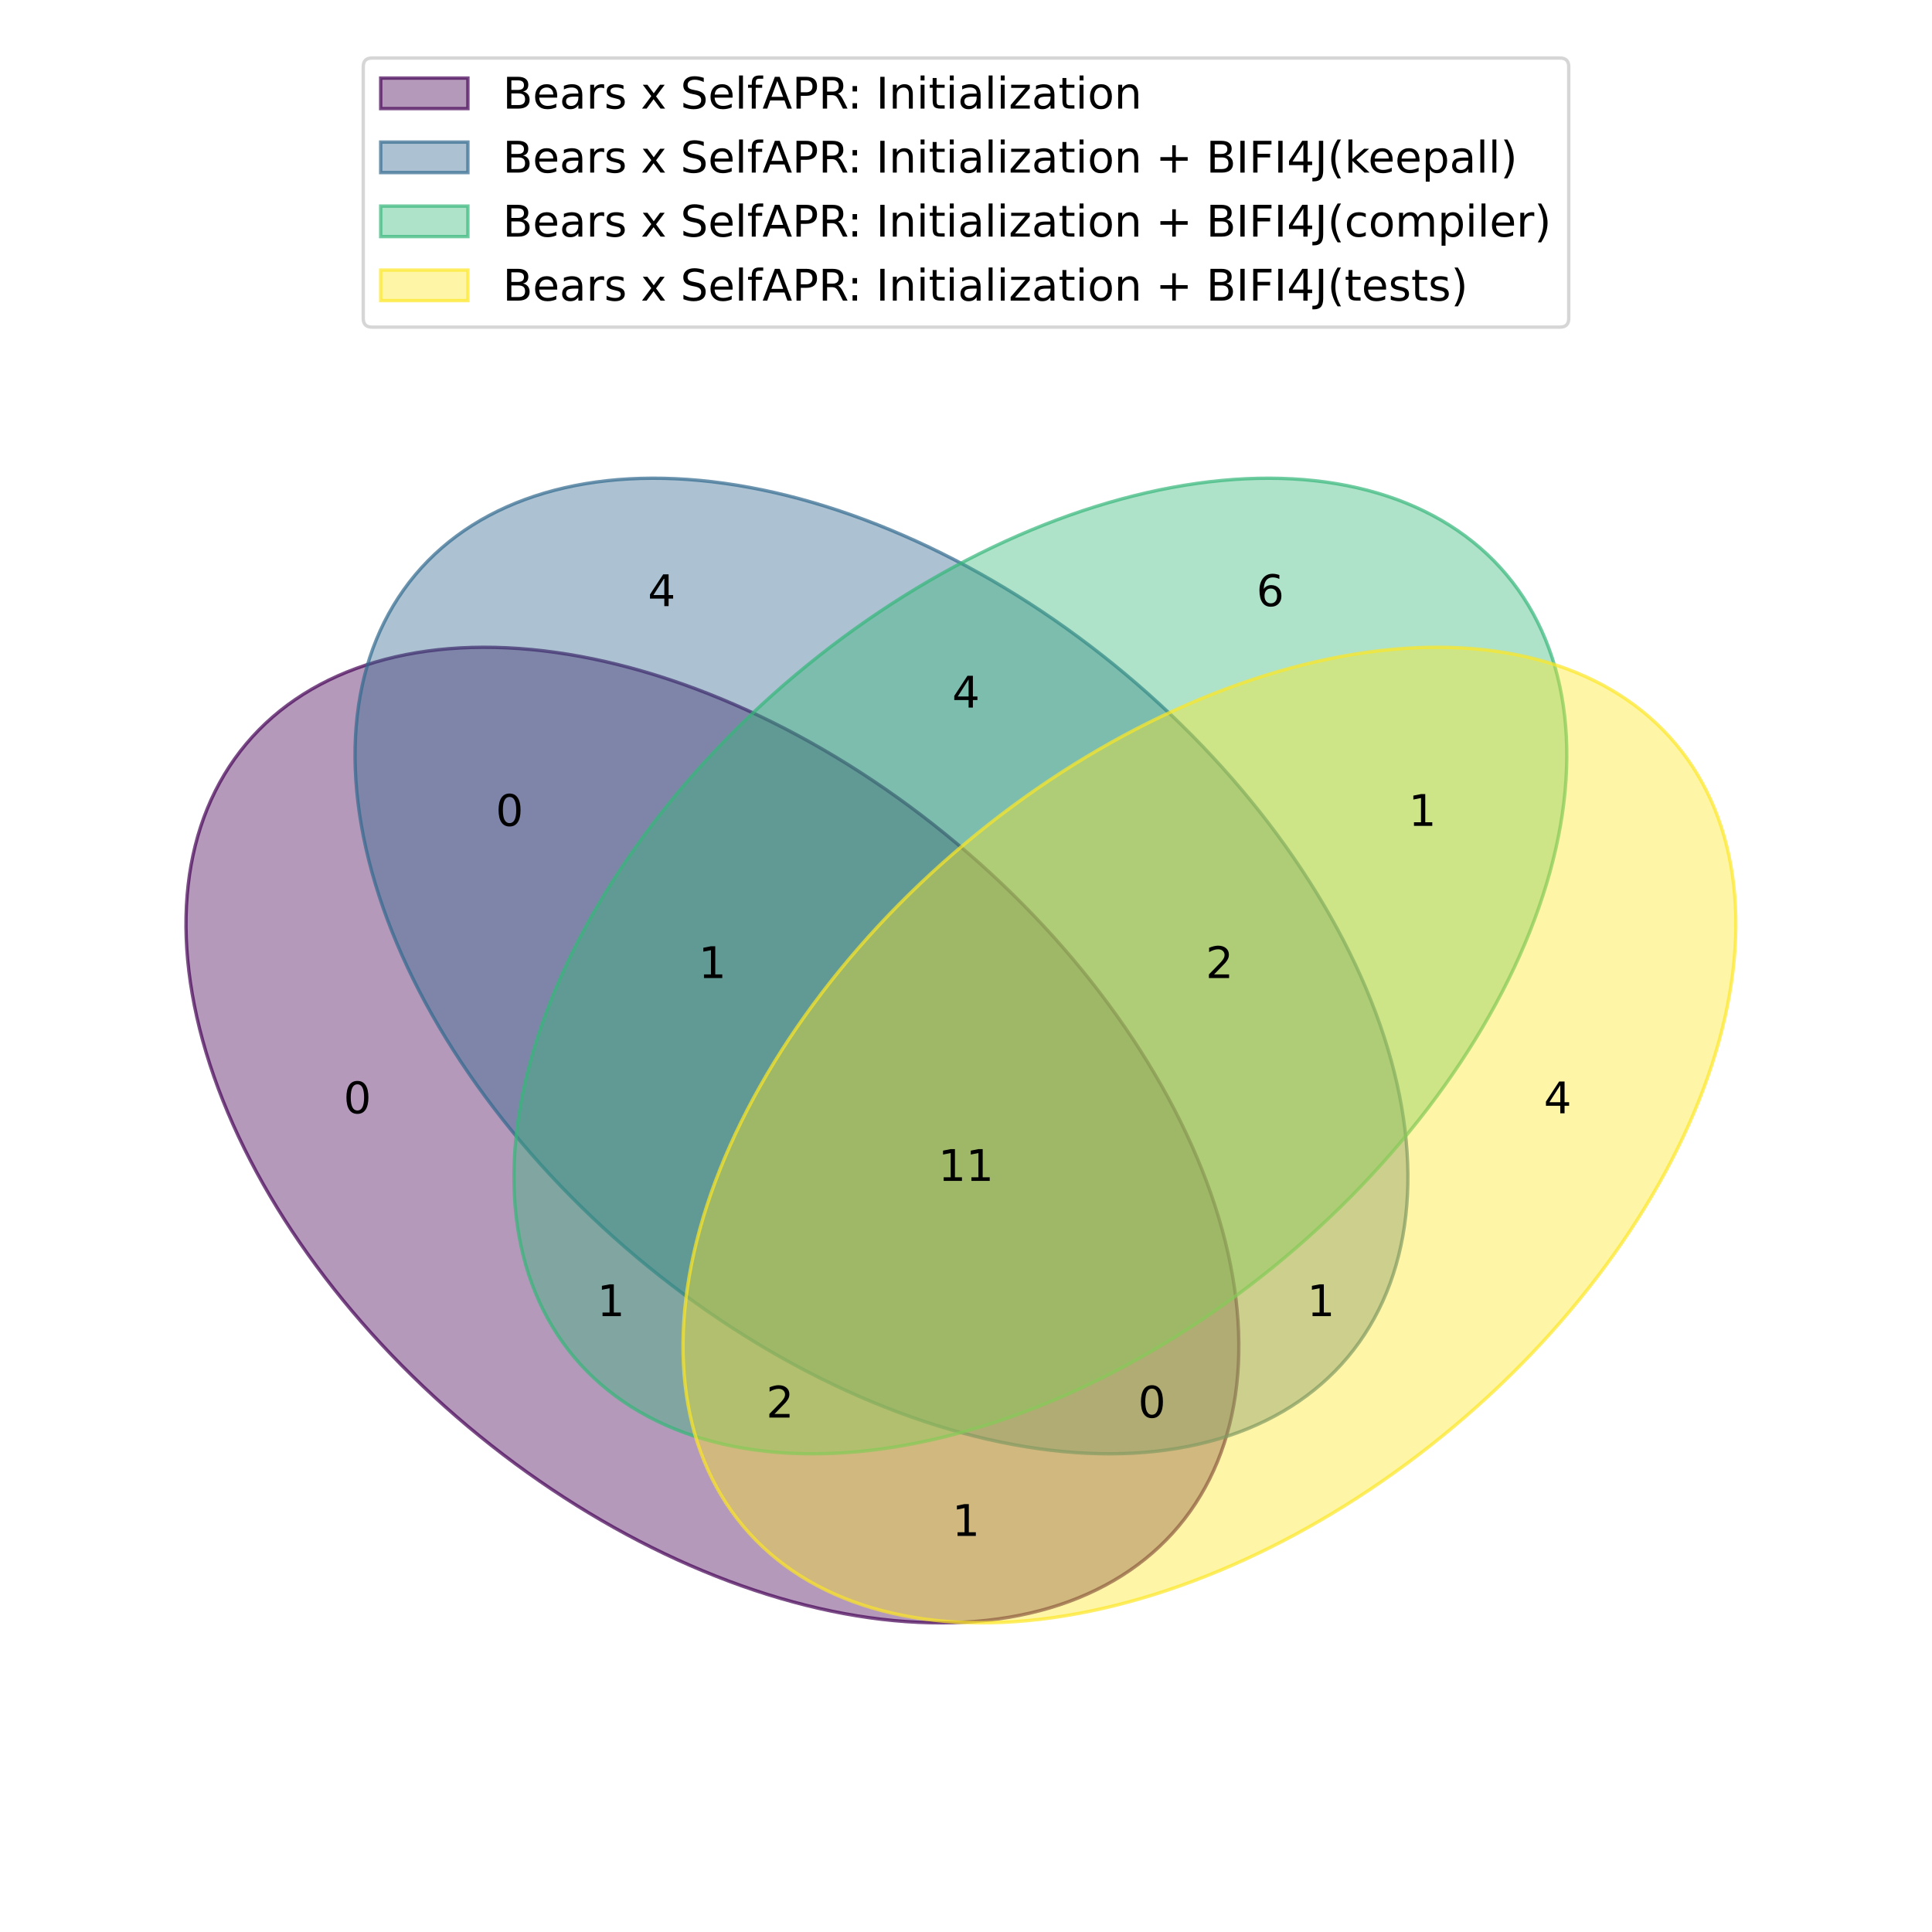
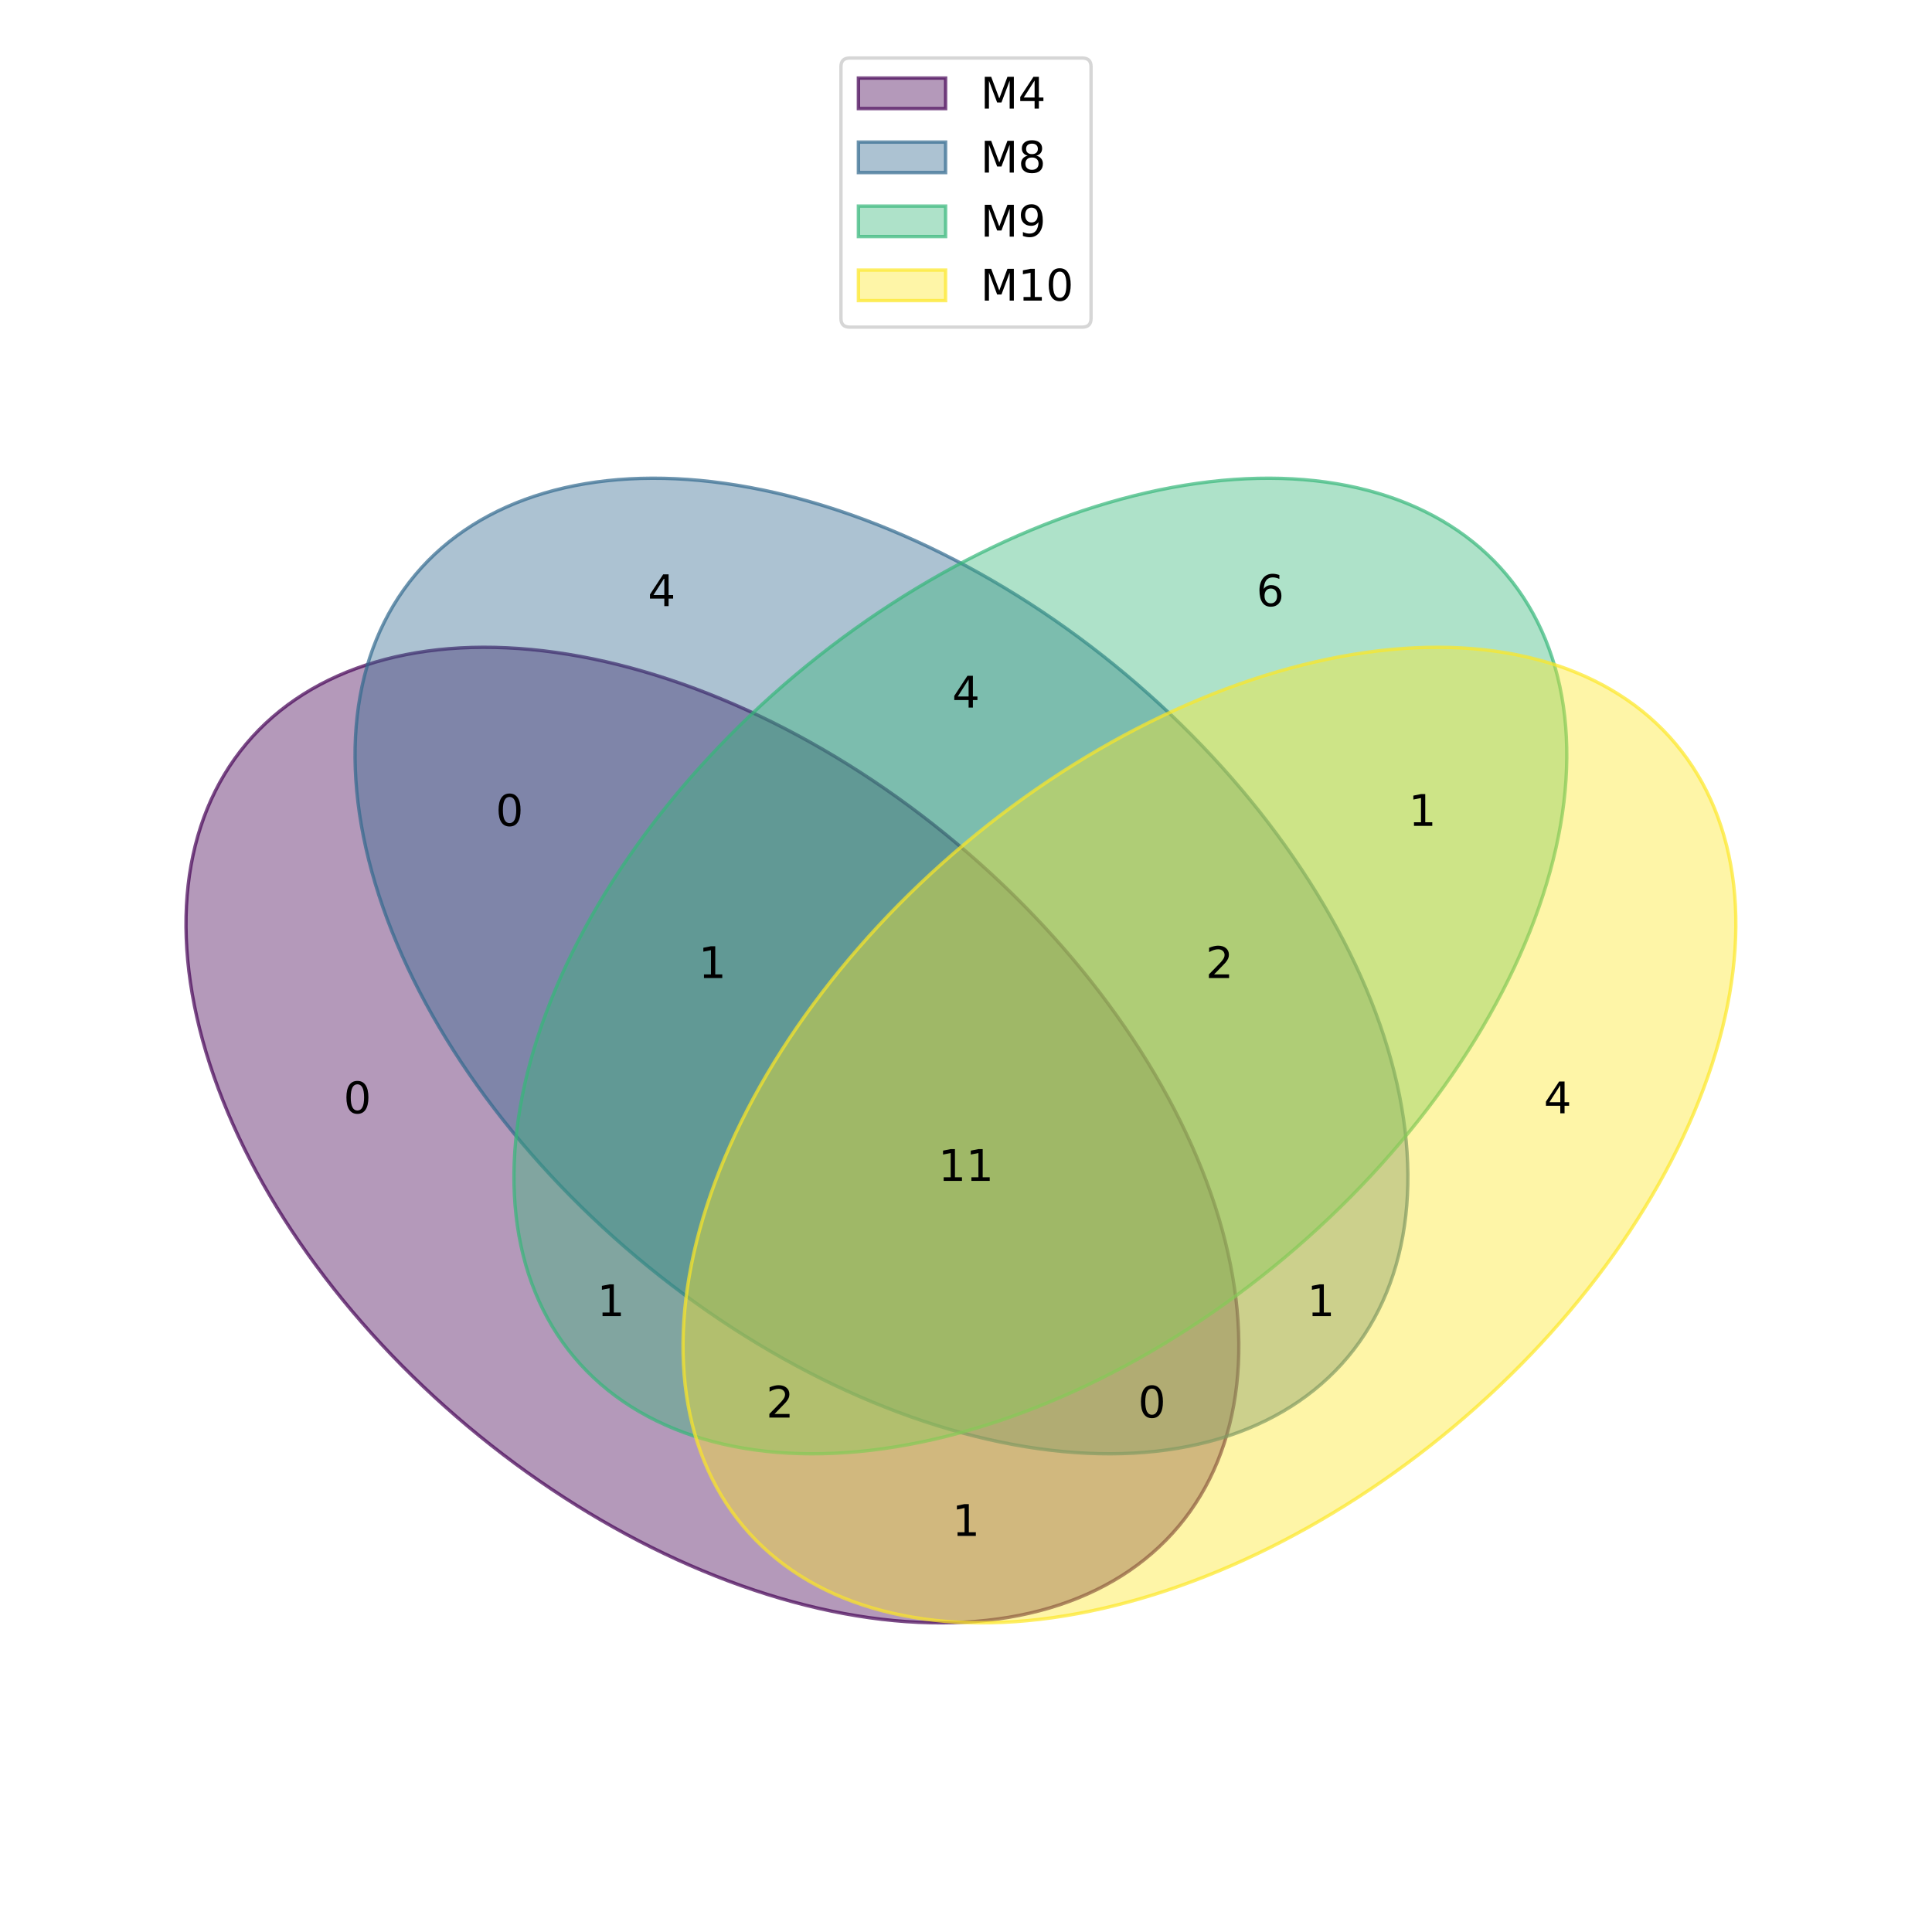
<svg xmlns="http://www.w3.org/2000/svg" xmlns:xlink="http://www.w3.org/1999/xlink" width="576pt" height="576pt" viewBox="0 0 576 576" version="1.1">
  <defs>
    <style type="text/css">*{stroke-linejoin: round; stroke-linecap: butt}</style>
  </defs>
  <g id="figure_1">
    <g id="patch_1">
      <path d="M 0 576  L 576 576  L 576 0  L 0 0  z " style="fill: #ffffff" />
    </g>
    <g id="axes_1">
      <g id="patch_2">
-         <path d="M 285.292 251.531  C 248.431 220.601 205.395 200.086 165.661 194.506  C 125.927 188.926 92.74 198.735 73.409 221.773  C 54.078 244.811 50.181 279.197 62.576 317.358  C 74.971 355.519 102.647 394.339 139.508 425.269  C 176.369 456.199 219.405 476.714 259.139 482.294  C 298.873 487.874 332.06 478.065 351.391 455.027  C 370.722 431.989 374.619 397.603 362.224 359.442  C 349.829 321.281 322.153 282.461 285.292 251.531  z " clip-path="url(#p500d1674e4)" style="fill: #440154; fill-opacity: 0.4; stroke: #440154; stroke-opacity: 0.7; stroke-linejoin: miter" />
+         <path d="M 285.292 251.531  C 248.431 220.601 205.395 200.086 165.661 194.506  C 125.927 188.926 92.74 198.735 73.409 221.773  C 54.078 244.811 50.181 279.197 62.576 317.358  C 74.971 355.519 102.647 394.339 139.508 425.269  C 176.369 456.199 219.405 476.714 259.139 482.294  C 298.873 487.874 332.06 478.065 351.391 455.027  C 370.722 431.989 374.619 397.603 362.224 359.442  C 349.829 321.281 322.153 282.461 285.292 251.531  z " clip-path="url(#p45be33c75b)" style="fill: #440154; fill-opacity: 0.4; stroke: #440154; stroke-opacity: 0.7; stroke-linejoin: miter" />
      </g>
      <g id="patch_3">
-         <path d="M 335.692 201.131  C 298.831 170.201 255.795 149.686 216.061 144.106  C 176.327 138.526 143.14 148.335 123.809 171.373  C 104.478 194.411 100.581 228.797 112.976 266.958  C 125.371 305.119 153.047 343.939 189.908 374.869  C 226.769 405.799 269.805 426.314 309.539 431.894  C 349.273 437.474 382.46 427.665 401.791 404.627  C 421.122 381.589 425.019 347.203 412.624 309.042  C 400.229 270.881 372.553 232.061 335.692 201.131  z " clip-path="url(#p500d1674e4)" style="fill: #31688e; fill-opacity: 0.4; stroke: #31688e; stroke-opacity: 0.7; stroke-linejoin: miter" />
+         <path d="M 335.692 201.131  C 298.831 170.201 255.795 149.686 216.061 144.106  C 176.327 138.526 143.14 148.335 123.809 171.373  C 104.478 194.411 100.581 228.797 112.976 266.958  C 125.371 305.119 153.047 343.939 189.908 374.869  C 226.769 405.799 269.805 426.314 309.539 431.894  C 349.273 437.474 382.46 427.665 401.791 404.627  C 421.122 381.589 425.019 347.203 412.624 309.042  C 400.229 270.881 372.553 232.061 335.692 201.131  z " clip-path="url(#p45be33c75b)" style="fill: #31688e; fill-opacity: 0.4; stroke: #31688e; stroke-opacity: 0.7; stroke-linejoin: miter" />
      </g>
      <g id="patch_4">
-         <path d="M 383.068 374.869  C 419.929 343.939 447.605 305.119 460 266.958  C 472.395 228.797 468.498 194.411 449.167 171.373  C 429.836 148.335 396.649 138.526 356.915 144.106  C 317.181 149.686 274.145 170.201 237.284 201.131  C 200.423 232.061 172.747 270.881 160.352 309.042  C 147.957 347.203 151.854 381.589 171.185 404.627  C 190.516 427.665 223.703 437.474 263.437 431.894  C 303.171 426.314 346.207 405.799 383.068 374.869  z " clip-path="url(#p500d1674e4)" style="fill: #35b779; fill-opacity: 0.4; stroke: #35b779; stroke-opacity: 0.7; stroke-linejoin: miter" />
+         <path d="M 383.068 374.869  C 419.929 343.939 447.605 305.119 460 266.958  C 472.395 228.797 468.498 194.411 449.167 171.373  C 429.836 148.335 396.649 138.526 356.915 144.106  C 317.181 149.686 274.145 170.201 237.284 201.131  C 200.423 232.061 172.747 270.881 160.352 309.042  C 147.957 347.203 151.854 381.589 171.185 404.627  C 190.516 427.665 223.703 437.474 263.437 431.894  C 303.171 426.314 346.207 405.799 383.068 374.869  z " clip-path="url(#p45be33c75b)" style="fill: #35b779; fill-opacity: 0.4; stroke: #35b779; stroke-opacity: 0.7; stroke-linejoin: miter" />
      </g>
      <g id="patch_5">
-         <path d="M 433.468 425.269  C 470.329 394.339 498.005 355.519 510.4 317.358  C 522.795 279.197 518.898 244.811 499.567 221.773  C 480.236 198.735 447.049 188.926 407.315 194.506  C 367.581 200.086 324.545 220.601 287.684 251.531  C 250.823 282.461 223.147 321.281 210.752 359.442  C 198.357 397.603 202.254 431.989 221.585 455.027  C 240.916 478.065 274.103 487.874 313.837 482.294  C 353.571 476.714 396.607 456.199 433.468 425.269  z " clip-path="url(#p500d1674e4)" style="fill: #fde725; fill-opacity: 0.4; stroke: #fde725; stroke-opacity: 0.7; stroke-linejoin: miter" />
+         <path d="M 433.468 425.269  C 470.329 394.339 498.005 355.519 510.4 317.358  C 522.795 279.197 518.898 244.811 499.567 221.773  C 480.236 198.735 447.049 188.926 407.315 194.506  C 367.581 200.086 324.545 220.601 287.684 251.531  C 250.823 282.461 223.147 321.281 210.752 359.442  C 198.357 397.603 202.254 431.989 221.585 455.027  C 240.916 478.065 274.103 487.874 313.837 482.294  C 353.571 476.714 396.607 456.199 433.468 425.269  z " clip-path="url(#p45be33c75b)" style="fill: #fde725; fill-opacity: 0.4; stroke: #fde725; stroke-opacity: 0.7; stroke-linejoin: miter" />
      </g>
      <g id="matplotlib.axis_1" />
      <g id="matplotlib.axis_2" />
      <g id="text_1">
        <g transform="translate(460.2644 331.9072)scale(0.13 -0.13)">
          <defs>
            <path id="DejaVuSans-34" d="M 2419 4116  L 825 1625  L 2419 1625  L 2419 4116  z M 2253 4666  L 3047 4666  L 3047 1625  L 3713 1625  L 3713 1100  L 3047 1100  L 3047 0  L 2419 0  L 2419 1100  L 313 1100  L 313 1709  L 2253 4666  z " transform="scale(0.015625)" />
          </defs>
          <use xlink:href="#DejaVuSans-34" />
        </g>
      </g>
      <g id="text_2">
        <g transform="translate(374.5844 180.7072)scale(0.13 -0.13)">
          <defs>
            <path id="DejaVuSans-36" d="M 2113 2584  Q 1688 2584 1439 2293  Q 1191 2003 1191 1497  Q 1191 994 1439 701  Q 1688 409 2113 409  Q 2538 409 2786 701  Q 3034 994 3034 1497  Q 3034 2003 2786 2293  Q 2538 2584 2113 2584  z M 3366 4563  L 3366 3988  Q 3128 4100 2886 4159  Q 2644 4219 2406 4219  Q 1781 4219 1451 3797  Q 1122 3375 1075 2522  Q 1259 2794 1537 2939  Q 1816 3084 2150 3084  Q 2853 3084 3261 2657  Q 3669 2231 3669 1497  Q 3669 778 3244 343  Q 2819 -91 2113 -91  Q 1303 -91 875 529  Q 447 1150 447 2328  Q 447 3434 972 4092  Q 1497 4750 2381 4750  Q 2619 4750 2861 4703  Q 3103 4656 3366 4563  z " transform="scale(0.015625)" />
          </defs>
          <use xlink:href="#DejaVuSans-36" />
        </g>
      </g>
      <g id="text_3">
        <g transform="translate(419.9444 246.2272)scale(0.13 -0.13)">
          <defs>
            <path id="DejaVuSans-31" d="M 794 531  L 1825 531  L 1825 4091  L 703 3866  L 703 4441  L 1819 4666  L 2450 4666  L 2450 531  L 3481 531  L 3481 0  L 794 0  L 794 531  z " transform="scale(0.015625)" />
          </defs>
          <use xlink:href="#DejaVuSans-31" />
        </g>
      </g>
      <g id="text_4">
        <g transform="translate(193.1444 180.7072)scale(0.13 -0.13)">
          <use xlink:href="#DejaVuSans-34" />
        </g>
      </g>
      <g id="text_5">
        <g transform="translate(389.7044 392.3872)scale(0.13 -0.13)">
          <use xlink:href="#DejaVuSans-31" />
        </g>
      </g>
      <g id="text_6">
        <g transform="translate(283.8644 210.9472)scale(0.13 -0.13)">
          <use xlink:href="#DejaVuSans-34" />
        </g>
      </g>
      <g id="text_7">
        <g transform="translate(359.4644 291.5872)scale(0.13 -0.13)">
          <defs>
            <path id="DejaVuSans-32" d="M 1228 531  L 3431 531  L 3431 0  L 469 0  L 469 531  Q 828 903 1448 1529  Q 2069 2156 2228 2338  Q 2531 2678 2651 2914  Q 2772 3150 2772 3378  Q 2772 3750 2511 3984  Q 2250 4219 1831 4219  Q 1534 4219 1204 4116  Q 875 4013 500 3803  L 500 4441  Q 881 4594 1212 4672  Q 1544 4750 1819 4750  Q 2544 4750 2975 4387  Q 3406 4025 3406 3419  Q 3406 3131 3298 2873  Q 3191 2616 2906 2266  Q 2828 2175 2409 1742  Q 1991 1309 1228 531  z " transform="scale(0.015625)" />
          </defs>
          <use xlink:href="#DejaVuSans-32" />
        </g>
      </g>
      <g id="text_8">
        <g transform="translate(102.4244 331.9072)scale(0.13 -0.13)">
          <defs>
            <path id="DejaVuSans-30" d="M 2034 4250  Q 1547 4250 1301 3770  Q 1056 3291 1056 2328  Q 1056 1369 1301 889  Q 1547 409 2034 409  Q 2525 409 2770 889  Q 3016 1369 3016 2328  Q 3016 3291 2770 3770  Q 2525 4250 2034 4250  z M 2034 4750  Q 2819 4750 3233 4129  Q 3647 3509 3647 2328  Q 3647 1150 3233 529  Q 2819 -91 2034 -91  Q 1250 -91 836 529  Q 422 1150 422 2328  Q 422 3509 836 4129  Q 1250 4750 2034 4750  z " transform="scale(0.015625)" />
          </defs>
          <use xlink:href="#DejaVuSans-30" />
        </g>
      </g>
      <g id="text_9">
        <g transform="translate(283.8644 457.9072)scale(0.13 -0.13)">
          <use xlink:href="#DejaVuSans-31" />
        </g>
      </g>
      <g id="text_10">
        <g transform="translate(178.0244 392.3872)scale(0.13 -0.13)">
          <use xlink:href="#DejaVuSans-31" />
        </g>
      </g>
      <g id="text_11">
        <g transform="translate(228.4244 422.6272)scale(0.13 -0.13)">
          <use xlink:href="#DejaVuSans-32" />
        </g>
      </g>
      <g id="text_12">
        <g transform="translate(147.7844 246.2272)scale(0.13 -0.13)">
          <use xlink:href="#DejaVuSans-30" />
        </g>
      </g>
      <g id="text_13">
        <g transform="translate(339.3044 422.6272)scale(0.13 -0.13)">
          <use xlink:href="#DejaVuSans-30" />
        </g>
      </g>
      <g id="text_14">
        <g transform="translate(208.2644 291.5872)scale(0.13 -0.13)">
          <use xlink:href="#DejaVuSans-31" />
        </g>
      </g>
      <g id="text_15">
        <g transform="translate(279.7287 352.0672)scale(0.13 -0.13)">
          <use xlink:href="#DejaVuSans-31" />
          <use xlink:href="#DejaVuSans-31" x="63.623" />
        </g>
      </g>
      <g id="legend_1">
        <g id="patch_6">
-           <path d="M 110.9 97.526  L 465.1 97.526  Q 467.7 97.526 467.7 94.926  L 467.7 19.9  Q 467.7 17.3 465.1 17.3  L 110.9 17.3  Q 108.3 17.3 108.3 19.9  L 108.3 94.926  Q 108.3 97.526 110.9 97.526  z " style="fill: #ffffff; opacity: 0.8; stroke: #cccccc; stroke-linejoin: miter" />
+           <path d="M 253.32 97.526  L 322.68 97.526  Q 325.28 97.526 325.28 94.926  L 325.28 19.9  Q 325.28 17.3 322.68 17.3  L 253.32 17.3  Q 250.72 17.3 250.72 19.9  L 250.72 94.926  Q 250.72 97.526 253.32 97.526  z " style="fill: #ffffff; opacity: 0.8; stroke: #cccccc; stroke-linejoin: miter" />
        </g>
        <g id="patch_7">
-           <path d="M 113.5 32.378  L 139.5 32.378  L 139.5 23.278  L 113.5 23.278  z " style="fill: #440154; fill-opacity: 0.4; stroke: #440154; stroke-opacity: 0.7; stroke-linejoin: miter" />
+           <path d="M 255.92 32.378  L 281.92 32.378  L 281.92 23.278  L 255.92 23.278  z " style="fill: #440154; fill-opacity: 0.4; stroke: #440154; stroke-opacity: 0.7; stroke-linejoin: miter" />
        </g>
        <g id="text_16">
-           <g transform="translate(149.9004 32.37797)scale(0.13 -0.13)">
+           <g transform="translate(292.3205 32.37797)scale(0.13 -0.13)">
            <defs>
-               <path id="DejaVuSans-42" d="M 1259 2228  L 1259 519  L 2272 519  Q 2781 519 3026 730  Q 3272 941 3272 1375  Q 3272 1813 3026 2020  Q 2781 2228 2272 2228  L 1259 2228  z M 1259 4147  L 1259 2741  L 2194 2741  Q 2656 2741 2882 2914  Q 3109 3088 3109 3444  Q 3109 3797 2882 3972  Q 2656 4147 2194 4147  L 1259 4147  z M 628 4666  L 2241 4666  Q 2963 4666 3353 4366  Q 3744 4066 3744 3513  Q 3744 3084 3544 2831  Q 3344 2578 2956 2516  Q 3422 2416 3680 2098  Q 3938 1781 3938 1306  Q 3938 681 3513 340  Q 3088 0 2303 0  L 628 0  L 628 4666  z " transform="scale(0.015625)" />
-               <path id="DejaVuSans-65" d="M 3597 1894  L 3597 1613  L 953 1613  Q 991 1019 1311 708  Q 1631 397 2203 397  Q 2534 397 2845 478  Q 3156 559 3463 722  L 3463 178  Q 3153 47 2828 -22  Q 2503 -91 2169 -91  Q 1331 -91 842 396  Q 353 884 353 1716  Q 353 2575 817 3079  Q 1281 3584 2069 3584  Q 2775 3584 3186 3129  Q 3597 2675 3597 1894  z M 3022 2063  Q 3016 2534 2758 2815  Q 2500 3097 2075 3097  Q 1594 3097 1305 2825  Q 1016 2553 972 2059  L 3022 2063  z " transform="scale(0.015625)" />
-               <path id="DejaVuSans-61" d="M 2194 1759  Q 1497 1759 1228 1600  Q 959 1441 959 1056  Q 959 750 1161 570  Q 1363 391 1709 391  Q 2188 391 2477 730  Q 2766 1069 2766 1631  L 2766 1759  L 2194 1759  z M 3341 1997  L 3341 0  L 2766 0  L 2766 531  Q 2569 213 2275 61  Q 1981 -91 1556 -91  Q 1019 -91 701 211  Q 384 513 384 1019  Q 384 1609 779 1909  Q 1175 2209 1959 2209  L 2766 2209  L 2766 2266  Q 2766 2663 2505 2880  Q 2244 3097 1772 3097  Q 1472 3097 1187 3025  Q 903 2953 641 2809  L 641 3341  Q 956 3463 1253 3523  Q 1550 3584 1831 3584  Q 2591 3584 2966 3190  Q 3341 2797 3341 1997  z " transform="scale(0.015625)" />
-               <path id="DejaVuSans-72" d="M 2631 2963  Q 2534 3019 2420 3045  Q 2306 3072 2169 3072  Q 1681 3072 1420 2755  Q 1159 2438 1159 1844  L 1159 0  L 581 0  L 581 3500  L 1159 3500  L 1159 2956  Q 1341 3275 1631 3429  Q 1922 3584 2338 3584  Q 2397 3584 2469 3576  Q 2541 3569 2628 3553  L 2631 2963  z " transform="scale(0.015625)" />
-               <path id="DejaVuSans-73" d="M 2834 3397  L 2834 2853  Q 2591 2978 2328 3040  Q 2066 3103 1784 3103  Q 1356 3103 1142 2972  Q 928 2841 928 2578  Q 928 2378 1081 2264  Q 1234 2150 1697 2047  L 1894 2003  Q 2506 1872 2764 1633  Q 3022 1394 3022 966  Q 3022 478 2636 193  Q 2250 -91 1575 -91  Q 1294 -91 989 -36  Q 684 19 347 128  L 347 722  Q 666 556 975 473  Q 1284 391 1588 391  Q 1994 391 2212 530  Q 2431 669 2431 922  Q 2431 1156 2273 1281  Q 2116 1406 1581 1522  L 1381 1569  Q 847 1681 609 1914  Q 372 2147 372 2553  Q 372 3047 722 3315  Q 1072 3584 1716 3584  Q 2034 3584 2315 3537  Q 2597 3491 2834 3397  z " transform="scale(0.015625)" />
-               <path id="DejaVuSans-20" transform="scale(0.015625)" />
-               <path id="DejaVuSans-78" d="M 3513 3500  L 2247 1797  L 3578 0  L 2900 0  L 1881 1375  L 863 0  L 184 0  L 1544 1831  L 300 3500  L 978 3500  L 1906 2253  L 2834 3500  L 3513 3500  z " transform="scale(0.015625)" />
-               <path id="DejaVuSans-53" d="M 3425 4513  L 3425 3897  Q 3066 4069 2747 4153  Q 2428 4238 2131 4238  Q 1616 4238 1336 4038  Q 1056 3838 1056 3469  Q 1056 3159 1242 3001  Q 1428 2844 1947 2747  L 2328 2669  Q 3034 2534 3370 2195  Q 3706 1856 3706 1288  Q 3706 609 3251 259  Q 2797 -91 1919 -91  Q 1588 -91 1214 -16  Q 841 59 441 206  L 441 856  Q 825 641 1194 531  Q 1563 422 1919 422  Q 2459 422 2753 634  Q 3047 847 3047 1241  Q 3047 1584 2836 1778  Q 2625 1972 2144 2069  L 1759 2144  Q 1053 2284 737 2584  Q 422 2884 422 3419  Q 422 4038 858 4394  Q 1294 4750 2059 4750  Q 2388 4750 2728 4690  Q 3069 4631 3425 4513  z " transform="scale(0.015625)" />
-               <path id="DejaVuSans-6c" d="M 603 4863  L 1178 4863  L 1178 0  L 603 0  L 603 4863  z " transform="scale(0.015625)" />
-               <path id="DejaVuSans-66" d="M 2375 4863  L 2375 4384  L 1825 4384  Q 1516 4384 1395 4259  Q 1275 4134 1275 3809  L 1275 3500  L 2222 3500  L 2222 3053  L 1275 3053  L 1275 0  L 697 0  L 697 3053  L 147 3053  L 147 3500  L 697 3500  L 697 3744  Q 697 4328 969 4595  Q 1241 4863 1831 4863  L 2375 4863  z " transform="scale(0.015625)" />
-               <path id="DejaVuSans-41" d="M 2188 4044  L 1331 1722  L 3047 1722  L 2188 4044  z M 1831 4666  L 2547 4666  L 4325 0  L 3669 0  L 3244 1197  L 1141 1197  L 716 0  L 50 0  L 1831 4666  z " transform="scale(0.015625)" />
-               <path id="DejaVuSans-50" d="M 1259 4147  L 1259 2394  L 2053 2394  Q 2494 2394 2734 2622  Q 2975 2850 2975 3272  Q 2975 3691 2734 3919  Q 2494 4147 2053 4147  L 1259 4147  z M 628 4666  L 2053 4666  Q 2838 4666 3239 4311  Q 3641 3956 3641 3272  Q 3641 2581 3239 2228  Q 2838 1875 2053 1875  L 1259 1875  L 1259 0  L 628 0  L 628 4666  z " transform="scale(0.015625)" />
-               <path id="DejaVuSans-52" d="M 2841 2188  Q 3044 2119 3236 1894  Q 3428 1669 3622 1275  L 4263 0  L 3584 0  L 2988 1197  Q 2756 1666 2539 1819  Q 2322 1972 1947 1972  L 1259 1972  L 1259 0  L 628 0  L 628 4666  L 2053 4666  Q 2853 4666 3247 4331  Q 3641 3997 3641 3322  Q 3641 2881 3436 2590  Q 3231 2300 2841 2188  z M 1259 4147  L 1259 2491  L 2053 2491  Q 2509 2491 2742 2702  Q 2975 2913 2975 3322  Q 2975 3731 2742 3939  Q 2509 4147 2053 4147  L 1259 4147  z " transform="scale(0.015625)" />
-               <path id="DejaVuSans-3a" d="M 750 794  L 1409 794  L 1409 0  L 750 0  L 750 794  z M 750 3309  L 1409 3309  L 1409 2516  L 750 2516  L 750 3309  z " transform="scale(0.015625)" />
-               <path id="DejaVuSans-49" d="M 628 4666  L 1259 4666  L 1259 0  L 628 0  L 628 4666  z " transform="scale(0.015625)" />
-               <path id="DejaVuSans-6e" d="M 3513 2113  L 3513 0  L 2938 0  L 2938 2094  Q 2938 2591 2744 2837  Q 2550 3084 2163 3084  Q 1697 3084 1428 2787  Q 1159 2491 1159 1978  L 1159 0  L 581 0  L 581 3500  L 1159 3500  L 1159 2956  Q 1366 3272 1645 3428  Q 1925 3584 2291 3584  Q 2894 3584 3203 3211  Q 3513 2838 3513 2113  z " transform="scale(0.015625)" />
-               <path id="DejaVuSans-69" d="M 603 3500  L 1178 3500  L 1178 0  L 603 0  L 603 3500  z M 603 4863  L 1178 4863  L 1178 4134  L 603 4134  L 603 4863  z " transform="scale(0.015625)" />
-               <path id="DejaVuSans-74" d="M 1172 4494  L 1172 3500  L 2356 3500  L 2356 3053  L 1172 3053  L 1172 1153  Q 1172 725 1289 603  Q 1406 481 1766 481  L 2356 481  L 2356 0  L 1766 0  Q 1100 0 847 248  Q 594 497 594 1153  L 594 3053  L 172 3053  L 172 3500  L 594 3500  L 594 4494  L 1172 4494  z " transform="scale(0.015625)" />
-               <path id="DejaVuSans-7a" d="M 353 3500  L 3084 3500  L 3084 2975  L 922 459  L 3084 459  L 3084 0  L 275 0  L 275 525  L 2438 3041  L 353 3041  L 353 3500  z " transform="scale(0.015625)" />
-               <path id="DejaVuSans-6f" d="M 1959 3097  Q 1497 3097 1228 2736  Q 959 2375 959 1747  Q 959 1119 1226 758  Q 1494 397 1959 397  Q 2419 397 2687 759  Q 2956 1122 2956 1747  Q 2956 2369 2687 2733  Q 2419 3097 1959 3097  z M 1959 3584  Q 2709 3584 3137 3096  Q 3566 2609 3566 1747  Q 3566 888 3137 398  Q 2709 -91 1959 -91  Q 1206 -91 779 398  Q 353 888 353 1747  Q 353 2609 779 3096  Q 1206 3584 1959 3584  z " transform="scale(0.015625)" />
+               <path id="DejaVuSans-4d" d="M 628 4666  L 1569 4666  L 2759 1491  L 3956 4666  L 4897 4666  L 4897 0  L 4281 0  L 4281 4097  L 3078 897  L 2444 897  L 1241 4097  L 1241 0  L 628 0  L 628 4666  z " transform="scale(0.015625)" />
            </defs>
-             <use xlink:href="#DejaVuSans-42" />
-             <use xlink:href="#DejaVuSans-65" x="68.604" />
-             <use xlink:href="#DejaVuSans-61" x="130.127" />
-             <use xlink:href="#DejaVuSans-72" x="191.406" />
-             <use xlink:href="#DejaVuSans-73" x="232.52" />
-             <use xlink:href="#DejaVuSans-20" x="284.619" />
-             <use xlink:href="#DejaVuSans-78" x="316.406" />
-             <use xlink:href="#DejaVuSans-20" x="375.586" />
-             <use xlink:href="#DejaVuSans-53" x="407.373" />
-             <use xlink:href="#DejaVuSans-65" x="470.85" />
-             <use xlink:href="#DejaVuSans-6c" x="532.373" />
-             <use xlink:href="#DejaVuSans-66" x="560.156" />
-             <use xlink:href="#DejaVuSans-41" x="595.361" />
-             <use xlink:href="#DejaVuSans-50" x="663.77" />
-             <use xlink:href="#DejaVuSans-52" x="724.072" />
-             <use xlink:href="#DejaVuSans-3a" x="790.43" />
-             <use xlink:href="#DejaVuSans-20" x="824.121" />
-             <use xlink:href="#DejaVuSans-49" x="855.908" />
-             <use xlink:href="#DejaVuSans-6e" x="885.4" />
-             <use xlink:href="#DejaVuSans-69" x="948.779" />
-             <use xlink:href="#DejaVuSans-74" x="976.562" />
-             <use xlink:href="#DejaVuSans-69" x="1015.771" />
-             <use xlink:href="#DejaVuSans-61" x="1043.555" />
-             <use xlink:href="#DejaVuSans-6c" x="1104.834" />
-             <use xlink:href="#DejaVuSans-69" x="1132.617" />
-             <use xlink:href="#DejaVuSans-7a" x="1160.4" />
-             <use xlink:href="#DejaVuSans-61" x="1212.891" />
-             <use xlink:href="#DejaVuSans-74" x="1274.17" />
-             <use xlink:href="#DejaVuSans-69" x="1313.379" />
-             <use xlink:href="#DejaVuSans-6f" x="1341.162" />
-             <use xlink:href="#DejaVuSans-6e" x="1402.344" />
+             <use xlink:href="#DejaVuSans-4d" />
+             <use xlink:href="#DejaVuSans-34" x="86.279" />
          </g>
        </g>
        <g id="patch_8">
-           <path d="M 113.5 51.46  L 139.5 51.46  L 139.5 42.36  L 113.5 42.36  z " style="fill: #31688e; fill-opacity: 0.4; stroke: #31688e; stroke-opacity: 0.7; stroke-linejoin: miter" />
+           <path d="M 255.92 51.46  L 281.92 51.46  L 281.92 42.36  L 255.92 42.36  z " style="fill: #31688e; fill-opacity: 0.4; stroke: #31688e; stroke-opacity: 0.7; stroke-linejoin: miter" />
        </g>
        <g id="text_17">
-           <g transform="translate(149.9004 51.45953)scale(0.13 -0.13)">
+           <g transform="translate(292.3205 51.45953)scale(0.13 -0.13)">
            <defs>
-               <path id="DejaVuSans-2b" d="M 2944 4013  L 2944 2272  L 4684 2272  L 4684 1741  L 2944 1741  L 2944 0  L 2419 0  L 2419 1741  L 678 1741  L 678 2272  L 2419 2272  L 2419 4013  L 2944 4013  z " transform="scale(0.015625)" />
-               <path id="DejaVuSans-46" d="M 628 4666  L 3309 4666  L 3309 4134  L 1259 4134  L 1259 2759  L 3109 2759  L 3109 2228  L 1259 2228  L 1259 0  L 628 0  L 628 4666  z " transform="scale(0.015625)" />
-               <path id="DejaVuSans-4a" d="M 628 4666  L 1259 4666  L 1259 325  Q 1259 -519 939 -900  Q 619 -1281 -91 -1281  L -331 -1281  L -331 -750  L -134 -750  Q 284 -750 456 -515  Q 628 -281 628 325  L 628 4666  z " transform="scale(0.015625)" />
-               <path id="DejaVuSans-28" d="M 1984 4856  Q 1566 4138 1362 3434  Q 1159 2731 1159 2009  Q 1159 1288 1364 580  Q 1569 -128 1984 -844  L 1484 -844  Q 1016 -109 783 600  Q 550 1309 550 2009  Q 550 2706 781 3412  Q 1013 4119 1484 4856  L 1984 4856  z " transform="scale(0.015625)" />
-               <path id="DejaVuSans-6b" d="M 581 4863  L 1159 4863  L 1159 1991  L 2875 3500  L 3609 3500  L 1753 1863  L 3688 0  L 2938 0  L 1159 1709  L 1159 0  L 581 0  L 581 4863  z " transform="scale(0.015625)" />
-               <path id="DejaVuSans-70" d="M 1159 525  L 1159 -1331  L 581 -1331  L 581 3500  L 1159 3500  L 1159 2969  Q 1341 3281 1617 3432  Q 1894 3584 2278 3584  Q 2916 3584 3314 3078  Q 3713 2572 3713 1747  Q 3713 922 3314 415  Q 2916 -91 2278 -91  Q 1894 -91 1617 61  Q 1341 213 1159 525  z M 3116 1747  Q 3116 2381 2855 2742  Q 2594 3103 2138 3103  Q 1681 3103 1420 2742  Q 1159 2381 1159 1747  Q 1159 1113 1420 752  Q 1681 391 2138 391  Q 2594 391 2855 752  Q 3116 1113 3116 1747  z " transform="scale(0.015625)" />
-               <path id="DejaVuSans-29" d="M 513 4856  L 1013 4856  Q 1481 4119 1714 3412  Q 1947 2706 1947 2009  Q 1947 1309 1714 600  Q 1481 -109 1013 -844  L 513 -844  Q 928 -128 1133 580  Q 1338 1288 1338 2009  Q 1338 2731 1133 3434  Q 928 4138 513 4856  z " transform="scale(0.015625)" />
+               <path id="DejaVuSans-38" d="M 2034 2216  Q 1584 2216 1326 1975  Q 1069 1734 1069 1313  Q 1069 891 1326 650  Q 1584 409 2034 409  Q 2484 409 2743 651  Q 3003 894 3003 1313  Q 3003 1734 2745 1975  Q 2488 2216 2034 2216  z M 1403 2484  Q 997 2584 770 2862  Q 544 3141 544 3541  Q 544 4100 942 4425  Q 1341 4750 2034 4750  Q 2731 4750 3128 4425  Q 3525 4100 3525 3541  Q 3525 3141 3298 2862  Q 3072 2584 2669 2484  Q 3125 2378 3379 2068  Q 3634 1759 3634 1313  Q 3634 634 3220 271  Q 2806 -91 2034 -91  Q 1263 -91 848 271  Q 434 634 434 1313  Q 434 1759 690 2068  Q 947 2378 1403 2484  z M 1172 3481  Q 1172 3119 1398 2916  Q 1625 2713 2034 2713  Q 2441 2713 2670 2916  Q 2900 3119 2900 3481  Q 2900 3844 2670 4047  Q 2441 4250 2034 4250  Q 1625 4250 1398 4047  Q 1172 3844 1172 3481  z " transform="scale(0.015625)" />
            </defs>
-             <use xlink:href="#DejaVuSans-42" />
-             <use xlink:href="#DejaVuSans-65" x="68.604" />
-             <use xlink:href="#DejaVuSans-61" x="130.127" />
-             <use xlink:href="#DejaVuSans-72" x="191.406" />
-             <use xlink:href="#DejaVuSans-73" x="232.52" />
-             <use xlink:href="#DejaVuSans-20" x="284.619" />
-             <use xlink:href="#DejaVuSans-78" x="316.406" />
-             <use xlink:href="#DejaVuSans-20" x="375.586" />
-             <use xlink:href="#DejaVuSans-53" x="407.373" />
-             <use xlink:href="#DejaVuSans-65" x="470.85" />
-             <use xlink:href="#DejaVuSans-6c" x="532.373" />
-             <use xlink:href="#DejaVuSans-66" x="560.156" />
-             <use xlink:href="#DejaVuSans-41" x="595.361" />
-             <use xlink:href="#DejaVuSans-50" x="663.77" />
-             <use xlink:href="#DejaVuSans-52" x="724.072" />
-             <use xlink:href="#DejaVuSans-3a" x="790.43" />
-             <use xlink:href="#DejaVuSans-20" x="824.121" />
-             <use xlink:href="#DejaVuSans-49" x="855.908" />
-             <use xlink:href="#DejaVuSans-6e" x="885.4" />
-             <use xlink:href="#DejaVuSans-69" x="948.779" />
-             <use xlink:href="#DejaVuSans-74" x="976.562" />
-             <use xlink:href="#DejaVuSans-69" x="1015.771" />
-             <use xlink:href="#DejaVuSans-61" x="1043.555" />
-             <use xlink:href="#DejaVuSans-6c" x="1104.834" />
-             <use xlink:href="#DejaVuSans-69" x="1132.617" />
-             <use xlink:href="#DejaVuSans-7a" x="1160.4" />
-             <use xlink:href="#DejaVuSans-61" x="1212.891" />
-             <use xlink:href="#DejaVuSans-74" x="1274.17" />
-             <use xlink:href="#DejaVuSans-69" x="1313.379" />
-             <use xlink:href="#DejaVuSans-6f" x="1341.162" />
-             <use xlink:href="#DejaVuSans-6e" x="1402.344" />
-             <use xlink:href="#DejaVuSans-20" x="1465.723" />
-             <use xlink:href="#DejaVuSans-2b" x="1497.51" />
-             <use xlink:href="#DejaVuSans-20" x="1581.299" />
-             <use xlink:href="#DejaVuSans-42" x="1613.086" />
-             <use xlink:href="#DejaVuSans-49" x="1681.689" />
-             <use xlink:href="#DejaVuSans-46" x="1711.182" />
-             <use xlink:href="#DejaVuSans-49" x="1768.701" />
-             <use xlink:href="#DejaVuSans-34" x="1798.193" />
-             <use xlink:href="#DejaVuSans-4a" x="1861.816" />
-             <use xlink:href="#DejaVuSans-28" x="1891.309" />
-             <use xlink:href="#DejaVuSans-6b" x="1930.322" />
-             <use xlink:href="#DejaVuSans-65" x="1984.607" />
-             <use xlink:href="#DejaVuSans-65" x="2046.131" />
-             <use xlink:href="#DejaVuSans-70" x="2107.654" />
-             <use xlink:href="#DejaVuSans-61" x="2171.131" />
-             <use xlink:href="#DejaVuSans-6c" x="2232.41" />
-             <use xlink:href="#DejaVuSans-6c" x="2260.193" />
-             <use xlink:href="#DejaVuSans-29" x="2287.977" />
+             <use xlink:href="#DejaVuSans-4d" />
+             <use xlink:href="#DejaVuSans-38" x="86.279" />
          </g>
        </g>
        <g id="patch_9">
-           <path d="M 113.5 70.541  L 139.5 70.541  L 139.5 61.441  L 113.5 61.441  z " style="fill: #35b779; fill-opacity: 0.4; stroke: #35b779; stroke-opacity: 0.7; stroke-linejoin: miter" />
+           <path d="M 255.92 70.541  L 281.92 70.541  L 281.92 61.441  L 255.92 61.441  z " style="fill: #35b779; fill-opacity: 0.4; stroke: #35b779; stroke-opacity: 0.7; stroke-linejoin: miter" />
        </g>
        <g id="text_18">
-           <g transform="translate(149.9004 70.54109)scale(0.13 -0.13)">
+           <g transform="translate(292.3205 70.54109)scale(0.13 -0.13)">
            <defs>
-               <path id="DejaVuSans-63" d="M 3122 3366  L 3122 2828  Q 2878 2963 2633 3030  Q 2388 3097 2138 3097  Q 1578 3097 1268 2742  Q 959 2388 959 1747  Q 959 1106 1268 751  Q 1578 397 2138 397  Q 2388 397 2633 464  Q 2878 531 3122 666  L 3122 134  Q 2881 22 2623 -34  Q 2366 -91 2075 -91  Q 1284 -91 818 406  Q 353 903 353 1747  Q 353 2603 823 3093  Q 1294 3584 2113 3584  Q 2378 3584 2631 3529  Q 2884 3475 3122 3366  z " transform="scale(0.015625)" />
-               <path id="DejaVuSans-6d" d="M 3328 2828  Q 3544 3216 3844 3400  Q 4144 3584 4550 3584  Q 5097 3584 5394 3201  Q 5691 2819 5691 2113  L 5691 0  L 5113 0  L 5113 2094  Q 5113 2597 4934 2840  Q 4756 3084 4391 3084  Q 3944 3084 3684 2787  Q 3425 2491 3425 1978  L 3425 0  L 2847 0  L 2847 2094  Q 2847 2600 2669 2842  Q 2491 3084 2119 3084  Q 1678 3084 1418 2786  Q 1159 2488 1159 1978  L 1159 0  L 581 0  L 581 3500  L 1159 3500  L 1159 2956  Q 1356 3278 1631 3431  Q 1906 3584 2284 3584  Q 2666 3584 2933 3390  Q 3200 3197 3328 2828  z " transform="scale(0.015625)" />
+               <path id="DejaVuSans-39" d="M 703 97  L 703 672  Q 941 559 1184 500  Q 1428 441 1663 441  Q 2288 441 2617 861  Q 2947 1281 2994 2138  Q 2813 1869 2534 1725  Q 2256 1581 1919 1581  Q 1219 1581 811 2004  Q 403 2428 403 3163  Q 403 3881 828 4315  Q 1253 4750 1959 4750  Q 2769 4750 3195 4129  Q 3622 3509 3622 2328  Q 3622 1225 3098 567  Q 2575 -91 1691 -91  Q 1453 -91 1209 -44  Q 966 3 703 97  z M 1959 2075  Q 2384 2075 2632 2365  Q 2881 2656 2881 3163  Q 2881 3666 2632 3958  Q 2384 4250 1959 4250  Q 1534 4250 1286 3958  Q 1038 3666 1038 3163  Q 1038 2656 1286 2365  Q 1534 2075 1959 2075  z " transform="scale(0.015625)" />
            </defs>
-             <use xlink:href="#DejaVuSans-42" />
-             <use xlink:href="#DejaVuSans-65" x="68.604" />
-             <use xlink:href="#DejaVuSans-61" x="130.127" />
-             <use xlink:href="#DejaVuSans-72" x="191.406" />
-             <use xlink:href="#DejaVuSans-73" x="232.52" />
-             <use xlink:href="#DejaVuSans-20" x="284.619" />
-             <use xlink:href="#DejaVuSans-78" x="316.406" />
-             <use xlink:href="#DejaVuSans-20" x="375.586" />
-             <use xlink:href="#DejaVuSans-53" x="407.373" />
-             <use xlink:href="#DejaVuSans-65" x="470.85" />
-             <use xlink:href="#DejaVuSans-6c" x="532.373" />
-             <use xlink:href="#DejaVuSans-66" x="560.156" />
-             <use xlink:href="#DejaVuSans-41" x="595.361" />
-             <use xlink:href="#DejaVuSans-50" x="663.77" />
-             <use xlink:href="#DejaVuSans-52" x="724.072" />
-             <use xlink:href="#DejaVuSans-3a" x="790.43" />
-             <use xlink:href="#DejaVuSans-20" x="824.121" />
-             <use xlink:href="#DejaVuSans-49" x="855.908" />
-             <use xlink:href="#DejaVuSans-6e" x="885.4" />
-             <use xlink:href="#DejaVuSans-69" x="948.779" />
-             <use xlink:href="#DejaVuSans-74" x="976.562" />
-             <use xlink:href="#DejaVuSans-69" x="1015.771" />
-             <use xlink:href="#DejaVuSans-61" x="1043.555" />
-             <use xlink:href="#DejaVuSans-6c" x="1104.834" />
-             <use xlink:href="#DejaVuSans-69" x="1132.617" />
-             <use xlink:href="#DejaVuSans-7a" x="1160.4" />
-             <use xlink:href="#DejaVuSans-61" x="1212.891" />
-             <use xlink:href="#DejaVuSans-74" x="1274.17" />
-             <use xlink:href="#DejaVuSans-69" x="1313.379" />
-             <use xlink:href="#DejaVuSans-6f" x="1341.162" />
-             <use xlink:href="#DejaVuSans-6e" x="1402.344" />
-             <use xlink:href="#DejaVuSans-20" x="1465.723" />
-             <use xlink:href="#DejaVuSans-2b" x="1497.51" />
-             <use xlink:href="#DejaVuSans-20" x="1581.299" />
-             <use xlink:href="#DejaVuSans-42" x="1613.086" />
-             <use xlink:href="#DejaVuSans-49" x="1681.689" />
-             <use xlink:href="#DejaVuSans-46" x="1711.182" />
-             <use xlink:href="#DejaVuSans-49" x="1768.701" />
-             <use xlink:href="#DejaVuSans-34" x="1798.193" />
-             <use xlink:href="#DejaVuSans-4a" x="1861.816" />
-             <use xlink:href="#DejaVuSans-28" x="1891.309" />
-             <use xlink:href="#DejaVuSans-63" x="1930.322" />
-             <use xlink:href="#DejaVuSans-6f" x="1985.303" />
-             <use xlink:href="#DejaVuSans-6d" x="2046.484" />
-             <use xlink:href="#DejaVuSans-70" x="2143.896" />
-             <use xlink:href="#DejaVuSans-69" x="2207.373" />
-             <use xlink:href="#DejaVuSans-6c" x="2235.156" />
-             <use xlink:href="#DejaVuSans-65" x="2262.939" />
-             <use xlink:href="#DejaVuSans-72" x="2324.463" />
-             <use xlink:href="#DejaVuSans-29" x="2365.576" />
+             <use xlink:href="#DejaVuSans-4d" />
+             <use xlink:href="#DejaVuSans-39" x="86.279" />
          </g>
        </g>
        <g id="patch_10">
-           <path d="M 113.5 89.623  L 139.5 89.623  L 139.5 80.523  L 113.5 80.523  z " style="fill: #fde725; fill-opacity: 0.4; stroke: #fde725; stroke-opacity: 0.7; stroke-linejoin: miter" />
+           <path d="M 255.92 89.623  L 281.92 89.623  L 281.92 80.523  L 255.92 80.523  z " style="fill: #fde725; fill-opacity: 0.4; stroke: #fde725; stroke-opacity: 0.7; stroke-linejoin: miter" />
        </g>
        <g id="text_19">
-           <g transform="translate(149.9004 89.62266)scale(0.13 -0.13)">
-             <use xlink:href="#DejaVuSans-42" />
-             <use xlink:href="#DejaVuSans-65" x="68.604" />
-             <use xlink:href="#DejaVuSans-61" x="130.127" />
-             <use xlink:href="#DejaVuSans-72" x="191.406" />
-             <use xlink:href="#DejaVuSans-73" x="232.52" />
-             <use xlink:href="#DejaVuSans-20" x="284.619" />
-             <use xlink:href="#DejaVuSans-78" x="316.406" />
-             <use xlink:href="#DejaVuSans-20" x="375.586" />
-             <use xlink:href="#DejaVuSans-53" x="407.373" />
-             <use xlink:href="#DejaVuSans-65" x="470.85" />
-             <use xlink:href="#DejaVuSans-6c" x="532.373" />
-             <use xlink:href="#DejaVuSans-66" x="560.156" />
-             <use xlink:href="#DejaVuSans-41" x="595.361" />
-             <use xlink:href="#DejaVuSans-50" x="663.77" />
-             <use xlink:href="#DejaVuSans-52" x="724.072" />
-             <use xlink:href="#DejaVuSans-3a" x="790.43" />
-             <use xlink:href="#DejaVuSans-20" x="824.121" />
-             <use xlink:href="#DejaVuSans-49" x="855.908" />
-             <use xlink:href="#DejaVuSans-6e" x="885.4" />
-             <use xlink:href="#DejaVuSans-69" x="948.779" />
-             <use xlink:href="#DejaVuSans-74" x="976.562" />
-             <use xlink:href="#DejaVuSans-69" x="1015.771" />
-             <use xlink:href="#DejaVuSans-61" x="1043.555" />
-             <use xlink:href="#DejaVuSans-6c" x="1104.834" />
-             <use xlink:href="#DejaVuSans-69" x="1132.617" />
-             <use xlink:href="#DejaVuSans-7a" x="1160.4" />
-             <use xlink:href="#DejaVuSans-61" x="1212.891" />
-             <use xlink:href="#DejaVuSans-74" x="1274.17" />
-             <use xlink:href="#DejaVuSans-69" x="1313.379" />
-             <use xlink:href="#DejaVuSans-6f" x="1341.162" />
-             <use xlink:href="#DejaVuSans-6e" x="1402.344" />
-             <use xlink:href="#DejaVuSans-20" x="1465.723" />
-             <use xlink:href="#DejaVuSans-2b" x="1497.51" />
-             <use xlink:href="#DejaVuSans-20" x="1581.299" />
-             <use xlink:href="#DejaVuSans-42" x="1613.086" />
-             <use xlink:href="#DejaVuSans-49" x="1681.689" />
-             <use xlink:href="#DejaVuSans-46" x="1711.182" />
-             <use xlink:href="#DejaVuSans-49" x="1768.701" />
-             <use xlink:href="#DejaVuSans-34" x="1798.193" />
-             <use xlink:href="#DejaVuSans-4a" x="1861.816" />
-             <use xlink:href="#DejaVuSans-28" x="1891.309" />
-             <use xlink:href="#DejaVuSans-74" x="1930.322" />
-             <use xlink:href="#DejaVuSans-65" x="1969.531" />
-             <use xlink:href="#DejaVuSans-73" x="2031.055" />
-             <use xlink:href="#DejaVuSans-74" x="2083.154" />
-             <use xlink:href="#DejaVuSans-73" x="2122.363" />
-             <use xlink:href="#DejaVuSans-29" x="2174.463" />
+           <g transform="translate(292.3205 89.62266)scale(0.13 -0.13)">
+             <use xlink:href="#DejaVuSans-4d" />
+             <use xlink:href="#DejaVuSans-31" x="86.279" />
+             <use xlink:href="#DejaVuSans-30" x="149.902" />
          </g>
        </g>
      </g>
    </g>
  </g>
  <defs>
-     <clipPath id="p500d1674e4">
+     <clipPath id="p45be33c75b">
      <rect x="10.8" y="10.8" width="554.4" height="554.4" />
    </clipPath>
  </defs>
</svg>
